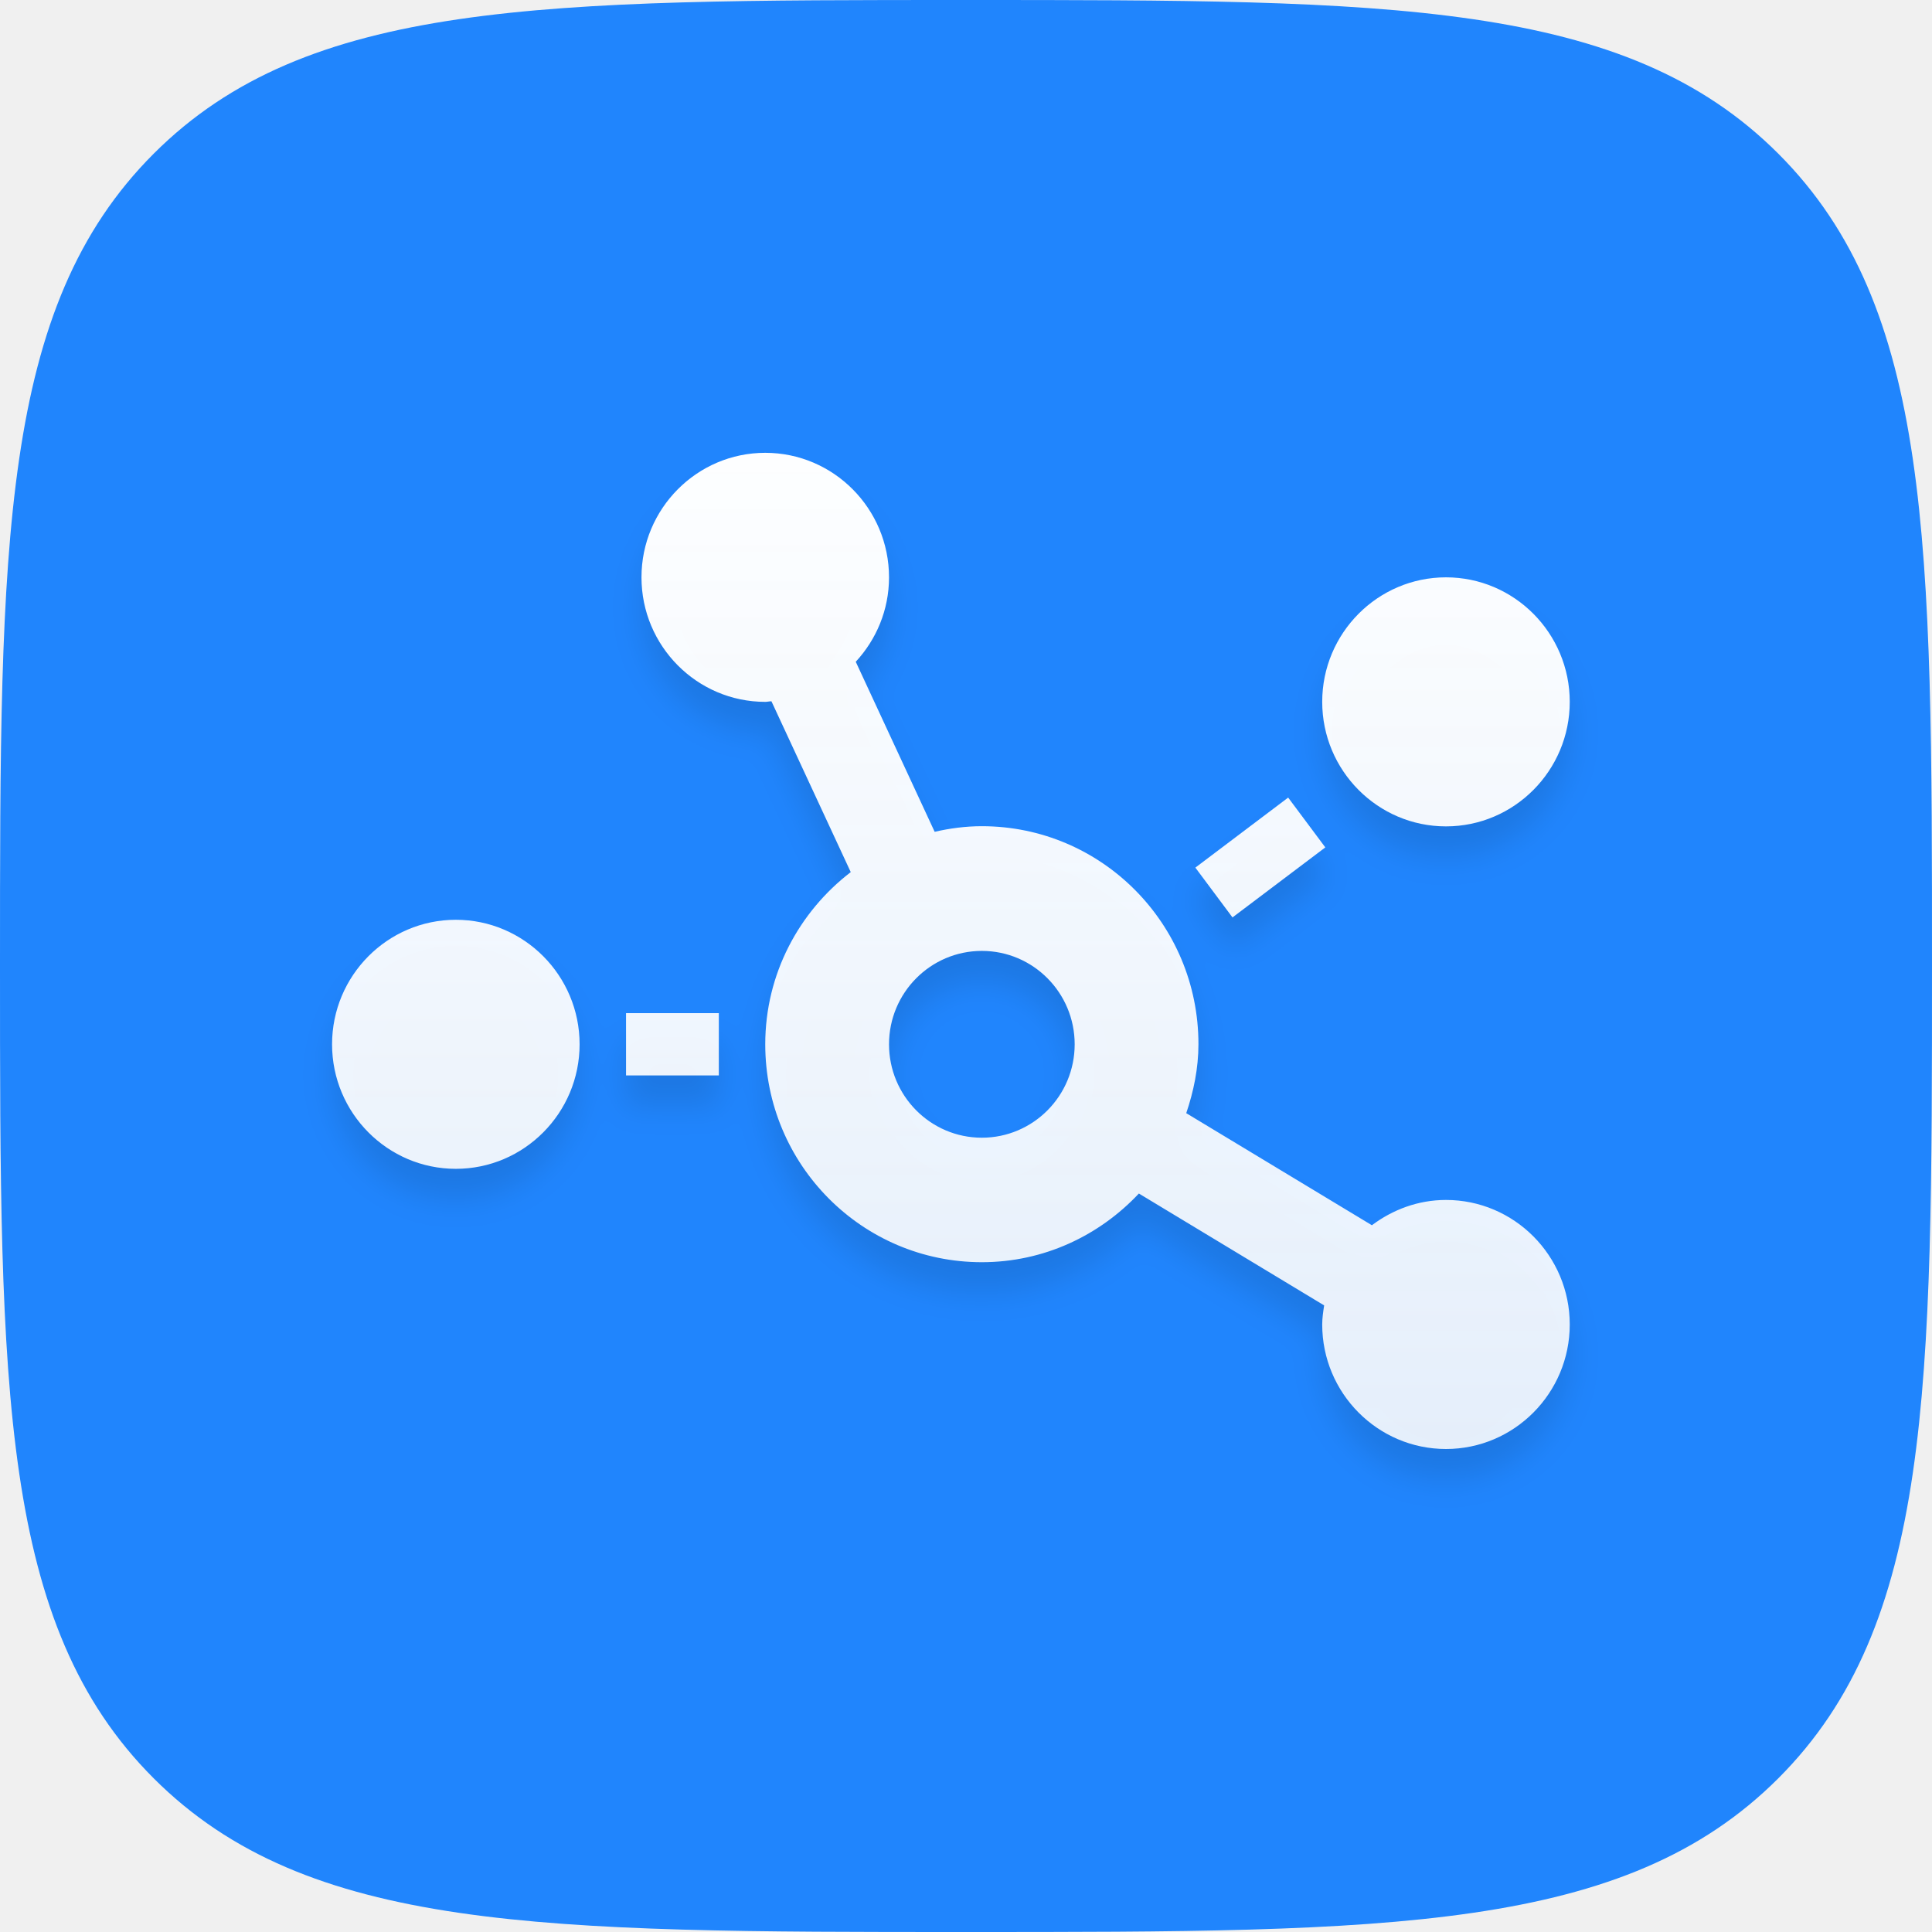
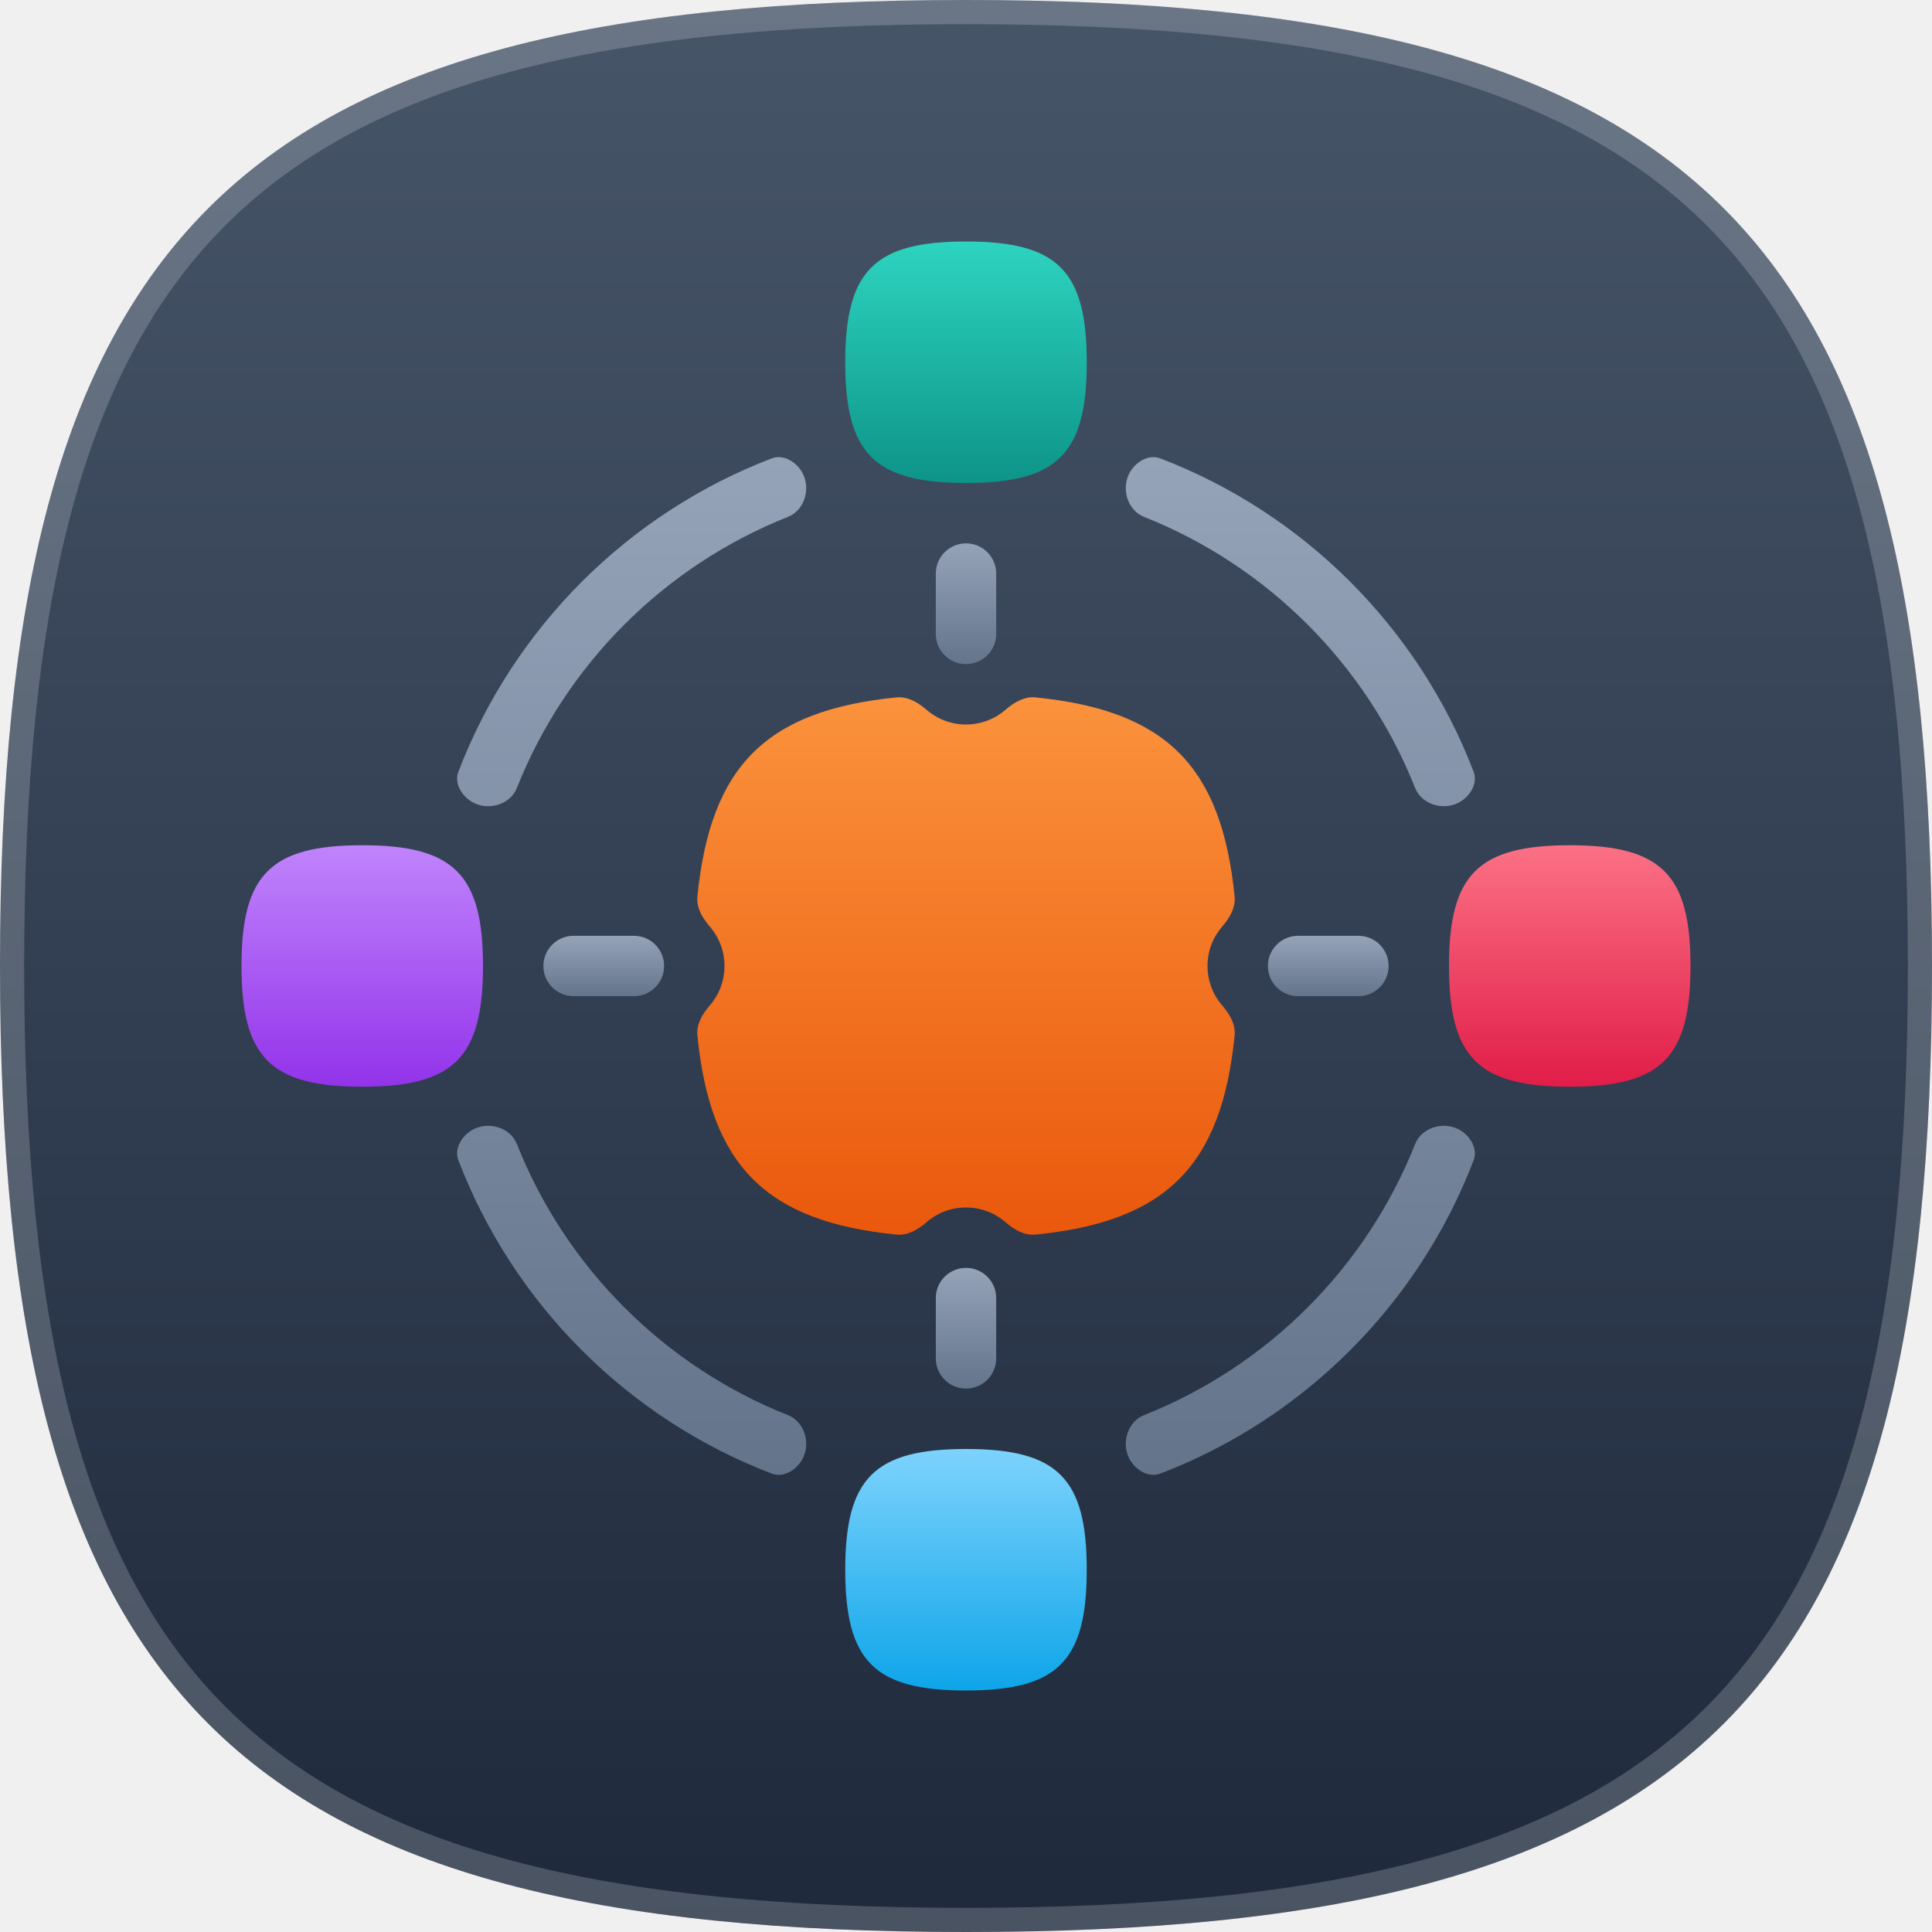
- <svg xmlns="http://www.w3.org/2000/svg" xmlns:xlink="http://www.w3.org/1999/xlink" width="64px" height="64px" viewBox="0 0 64 64" version="1.1">
-   <defs>
-     <path d="M32,64 C46.022,64 53.817,64 58.909,58.909 C64,53.817 64,46.022 64,32 C64,17.978 64,10.183 58.909,5.091 C53.817,0 46.022,0 32,0 C17.978,0 10.183,0 5.091,5.091 C0,10.183 0,17.978 0,32 C0,46.022 0,53.817 5.091,58.909 C10.183,64 17.978,64 32,64 Z" id="path-1" />
-     <linearGradient x1="50%" y1="0%" x2="50%" y2="100%" id="linearGradient-3">
-       <stop stop-color="#FDFEFF" offset="0%" />
-       <stop stop-color="#FBFCFD" stop-opacity="0.9" offset="100%" />
-     </linearGradient>
-     <path d="M36.9,12.375 C39.161,12.375 41,10.525 41,8.25 C41,5.975 39.161,4.125 36.9,4.125 C34.639,4.125 32.8,5.975 32.8,8.25 C32.8,10.525 34.639,12.375 36.9,12.375 Z M4.1,15.469 C1.839,15.469 0,17.319 0,19.594 C0,21.869 1.839,23.719 4.1,23.719 C6.361,23.719 8.2,21.869 8.2,19.594 C8.2,17.319 6.361,15.469 4.1,15.469 Z M32.903,13.071 L31.672,11.421 L28.598,13.741 L29.828,15.391 L32.903,13.071 Z M36.9,24.75 C35.977,24.75 35.132,25.072 34.446,25.588 L28.296,21.875 C28.54,21.154 28.7,20.393 28.7,19.587 C28.7,15.598 25.49,12.369 21.525,12.369 C20.987,12.369 20.462,12.439 19.962,12.555 L17.348,6.922 C18.027,6.188 18.45,5.208 18.45,4.125 C18.45,1.85 16.611,0 14.35,0 C12.089,0 10.25,1.85 10.25,4.125 C10.25,6.4 12.089,8.25 14.35,8.25 C14.42,8.25 14.485,8.231 14.555,8.231 L17.182,13.89 C15.471,15.204 14.35,17.261 14.35,19.594 C14.35,23.583 17.56,26.812 21.525,26.812 C23.581,26.812 25.42,25.929 26.727,24.537 L32.864,28.243 C32.832,28.45 32.8,28.662 32.8,28.875 C32.8,31.15 34.639,33 36.9,33 C39.161,33 41,31.15 41,28.875 C41,26.6 39.161,24.75 36.9,24.75 Z M21.525,22.688 C19.827,22.688 18.45,21.302 18.45,19.594 C18.45,17.886 19.827,16.5 21.525,16.5 C23.223,16.5 24.6,17.886 24.6,19.594 C24.6,21.302 23.223,22.688 21.525,22.688 Z M9.738,20.625 L12.812,20.625 L12.812,18.562 L9.738,18.562 L9.738,20.625 Z" id="path-4" />
-     <filter x="-4.9%" y="-3.0%" width="109.8%" height="112.1%" filterUnits="objectBoundingBox" id="filter-5">
-       <feOffset dx="0" dy="1" in="SourceAlpha" result="shadowOffsetOuter1" />
-       <feGaussianBlur stdDeviation="0.5" in="shadowOffsetOuter1" result="shadowBlurOuter1" />
-       <feColorMatrix values="0 0 0 0 0   0 0 0 0 0   0 0 0 0 0  0 0 0 0.1 0" type="matrix" in="shadowBlurOuter1" />
-     </filter>
-   </defs>
-   <g id="Page-1" stroke="none" stroke-width="1" fill="none" fill-rule="evenodd">
-     <g id="Artboard" transform="translate(-745, -512)">
-       <g id="settings-copy" transform="translate(745, 512)">
-         <mask id="mask-2" fill="white">
-           <use xlink:href="#path-1" />
-         </mask>
-         <use id="Path" fill="#2085FD" xlink:href="#path-1" />
-         <g id="chart-network" mask="url(#mask-2)" fill-rule="nonzero">
-           <g transform="translate(11, 15)" id="Shape">
-             <g>
-               <use fill="black" fill-opacity="1" filter="url(#filter-5)" xlink:href="#path-4" />
-               <use fill="url(#linearGradient-3)" xlink:href="#path-4" />
-             </g>
-           </g>
-         </g>
+ <svg xmlns="http://www.w3.org/2000/svg" width="320" height="320" viewBox="0 0 320 320" fill="none">
+   <g clip-path="url(#clip0_1014_7264)">
+     <path d="M160 0C281.326 0 320 38.674 320 160C320 281.326 281.326 320 160 320C38.674 320 0 281.326 0 160C0 38.674 38.674 0 160 0Z" fill="url(#paint0_linear_1014_7264)" />
+     <path d="M160 2C220.573 2 259.85 11.683 284.083 35.917C308.317 60.15 318 99.427 318 160C318 220.573 308.317 259.85 284.083 284.083C259.85 308.317 220.573 318 160 318C99.427 318 60.15 308.317 35.917 284.083C11.683 259.85 2 220.573 2 160C2 99.427 11.683 60.15 35.917 35.917C60.15 11.683 99.427 2 160 2Z" stroke="#F8FAFC" stroke-opacity="0.2" stroke-width="4" />
+     <g clip-path="url(#clip1_1014_7264)">
+       <g clip-path="url(#clip2_1014_7264)">
+         <path fill-rule="evenodd" clip-rule="evenodd" d="M119.998 160C119.998 157.489 119.072 155.194 117.544 153.438C116.33 152.043 115.329 150.334 115.512 148.495C117.663 126.881 126.88 117.663 148.493 115.512C150.333 115.329 152.043 116.33 153.438 117.544C155.194 119.074 157.49 120 160.002 120C162.514 120 164.809 119.074 166.566 117.545C167.961 116.33 169.67 115.329 171.511 115.512C193.122 117.663 202.339 126.881 204.49 148.493C204.673 150.333 203.672 152.042 202.458 153.437C200.928 155.193 200.002 157.489 200.002 160C200.002 162.512 200.928 164.807 202.458 166.564C203.672 167.959 204.673 169.668 204.49 171.508C202.339 193.12 193.122 202.337 171.511 204.489C169.67 204.672 167.961 203.671 166.566 202.456C164.809 200.927 162.514 200 160.002 200C157.49 200 155.194 200.927 153.438 202.456C152.043 203.671 150.333 204.672 148.493 204.489C126.88 202.338 117.663 193.12 115.512 171.506C115.329 169.666 116.33 167.957 117.544 166.563C119.072 164.807 119.998 162.512 119.998 160Z" fill="url(#paint1_linear_1014_7264)" />
+         <path fill-rule="evenodd" clip-rule="evenodd" d="M133.031 78.574C132.101 76.609 129.835 75.151 127.805 75.929C103.997 85.052 85.052 103.998 75.929 127.806C75.151 129.836 76.609 132.102 78.574 133.032V133.032C81.161 134.256 84.555 133.17 85.611 130.509C93.73 110.047 110.047 93.73 130.508 85.611C133.169 84.555 134.256 81.161 133.031 78.574V78.574ZM186.966 78.573C185.742 81.16 186.829 84.554 189.489 85.61C209.952 93.729 226.269 110.046 234.389 130.508C235.444 133.168 238.838 134.255 241.425 133.031V133.031C243.39 132.101 244.848 129.835 244.071 127.804C234.947 103.996 216.001 85.05 192.192 75.928C190.162 75.15 187.896 76.608 186.966 78.573V78.573ZM186.965 241.426C185.741 238.839 186.828 235.445 189.488 234.389C209.951 226.271 226.269 209.954 234.389 189.491C235.444 186.831 238.838 185.744 241.425 186.968V186.968C243.39 187.898 244.849 190.164 244.071 192.195C234.947 216.004 216.001 234.949 192.191 244.072C190.161 244.849 187.895 243.391 186.965 241.426V241.426ZM133.03 241.425C134.254 238.838 133.168 235.443 130.507 234.388C110.046 226.268 93.73 209.951 85.611 189.49C84.555 186.829 81.161 185.743 78.574 186.967V186.967C76.609 187.897 75.151 190.163 75.929 192.193C85.051 216.001 103.996 234.946 127.804 244.07C129.834 244.847 132.1 243.39 133.03 241.425V241.425Z" fill="url(#paint2_linear_1014_7264)" />
+         <rect x="155" y="90" width="10" height="20" rx="5" fill="url(#paint3_linear_1014_7264)" />
+         <rect x="155" y="210" width="10" height="20" rx="5" fill="url(#paint4_linear_1014_7264)" />
+         <rect x="210" y="155" width="20" height="10" rx="5" fill="url(#paint5_linear_1014_7264)" />
+         <rect x="90" y="155" width="20" height="10" rx="5" fill="url(#paint6_linear_1014_7264)" />
+         <path d="M160 40C175.166 40 180 44.834 180 60C180 75.166 175.166 80 160 80C144.834 80 140 75.166 140 60C140 44.834 144.834 40 160 40Z" fill="url(#paint7_linear_1014_7264)" />
+         <path d="M60 140C75.166 140 80 144.834 80 160C80 175.166 75.166 180 60 180C44.834 180 40 175.166 40 160C40 144.834 44.834 140 60 140Z" fill="url(#paint8_linear_1014_7264)" />
+         <path d="M260 140C275.166 140 280 144.834 280 160C280 175.166 275.166 180 260 180C244.834 180 240 175.166 240 160C240 144.834 244.834 140 260 140Z" fill="url(#paint9_linear_1014_7264)" />
+         <path d="M160 240C175.166 240 180 244.834 180 260C180 275.166 175.166 280 160 280C144.834 280 140 275.166 140 260C140 244.834 144.834 240 160 240Z" fill="url(#paint10_linear_1014_7264)" />
      </g>
    </g>
  </g>
+   <defs>
+     <linearGradient id="paint0_linear_1014_7264" x1="160" y1="0" x2="160" y2="320" gradientUnits="userSpaceOnUse">
+       <stop stop-color="#475569" />
+       <stop offset="1" stop-color="#1E293B" />
+     </linearGradient>
+     <linearGradient id="paint1_linear_1014_7264" x1="160.001" y1="115.49" x2="160.001" y2="204.51" gradientUnits="userSpaceOnUse">
+       <stop stop-color="#FB923C" />
+       <stop offset="1" stop-color="#EA580C" />
+     </linearGradient>
+     <linearGradient id="paint2_linear_1014_7264" x1="160" y1="75.715" x2="160" y2="244.285" gradientUnits="userSpaceOnUse">
+       <stop stop-color="#94A3B8" />
+       <stop offset="1" stop-color="#64748B" />
+     </linearGradient>
+     <linearGradient id="paint3_linear_1014_7264" x1="160" y1="90" x2="160" y2="110" gradientUnits="userSpaceOnUse">
+       <stop stop-color="#94A3B8" />
+       <stop offset="1" stop-color="#64748B" />
+     </linearGradient>
+     <linearGradient id="paint4_linear_1014_7264" x1="160" y1="210" x2="160" y2="230" gradientUnits="userSpaceOnUse">
+       <stop stop-color="#94A3B8" />
+       <stop offset="1" stop-color="#64748B" />
+     </linearGradient>
+     <linearGradient id="paint5_linear_1014_7264" x1="220" y1="155" x2="220" y2="165" gradientUnits="userSpaceOnUse">
+       <stop stop-color="#94A3B8" />
+       <stop offset="1" stop-color="#64748B" />
+     </linearGradient>
+     <linearGradient id="paint6_linear_1014_7264" x1="100" y1="155" x2="100" y2="165" gradientUnits="userSpaceOnUse">
+       <stop stop-color="#94A3B8" />
+       <stop offset="1" stop-color="#64748B" />
+     </linearGradient>
+     <linearGradient id="paint7_linear_1014_7264" x1="160" y1="40" x2="160" y2="80" gradientUnits="userSpaceOnUse">
+       <stop stop-color="#2DD4BF" />
+       <stop offset="1" stop-color="#0D9488" />
+     </linearGradient>
+     <linearGradient id="paint8_linear_1014_7264" x1="60" y1="140" x2="60" y2="180" gradientUnits="userSpaceOnUse">
+       <stop stop-color="#C084FC" />
+       <stop offset="1" stop-color="#9333EA" />
+     </linearGradient>
+     <linearGradient id="paint9_linear_1014_7264" x1="260" y1="140" x2="260" y2="180" gradientUnits="userSpaceOnUse">
+       <stop stop-color="#FB7185" />
+       <stop offset="1" stop-color="#E11D48" />
+     </linearGradient>
+     <linearGradient id="paint10_linear_1014_7264" x1="160" y1="240" x2="160" y2="280" gradientUnits="userSpaceOnUse">
+       <stop stop-color="#7DD3FC" />
+       <stop offset="1" stop-color="#0EA5E9" />
+     </linearGradient>
+     <clipPath id="clip0_1014_7264">
+       <rect width="320" height="320" fill="white" />
+     </clipPath>
+     <clipPath id="clip1_1014_7264">
+       <rect width="240" height="240" fill="white" transform="translate(40 40)" />
+     </clipPath>
+     <clipPath id="clip2_1014_7264">
+       <rect width="240" height="240" fill="white" transform="translate(40 40)" />
+     </clipPath>
+   </defs>
</svg>
